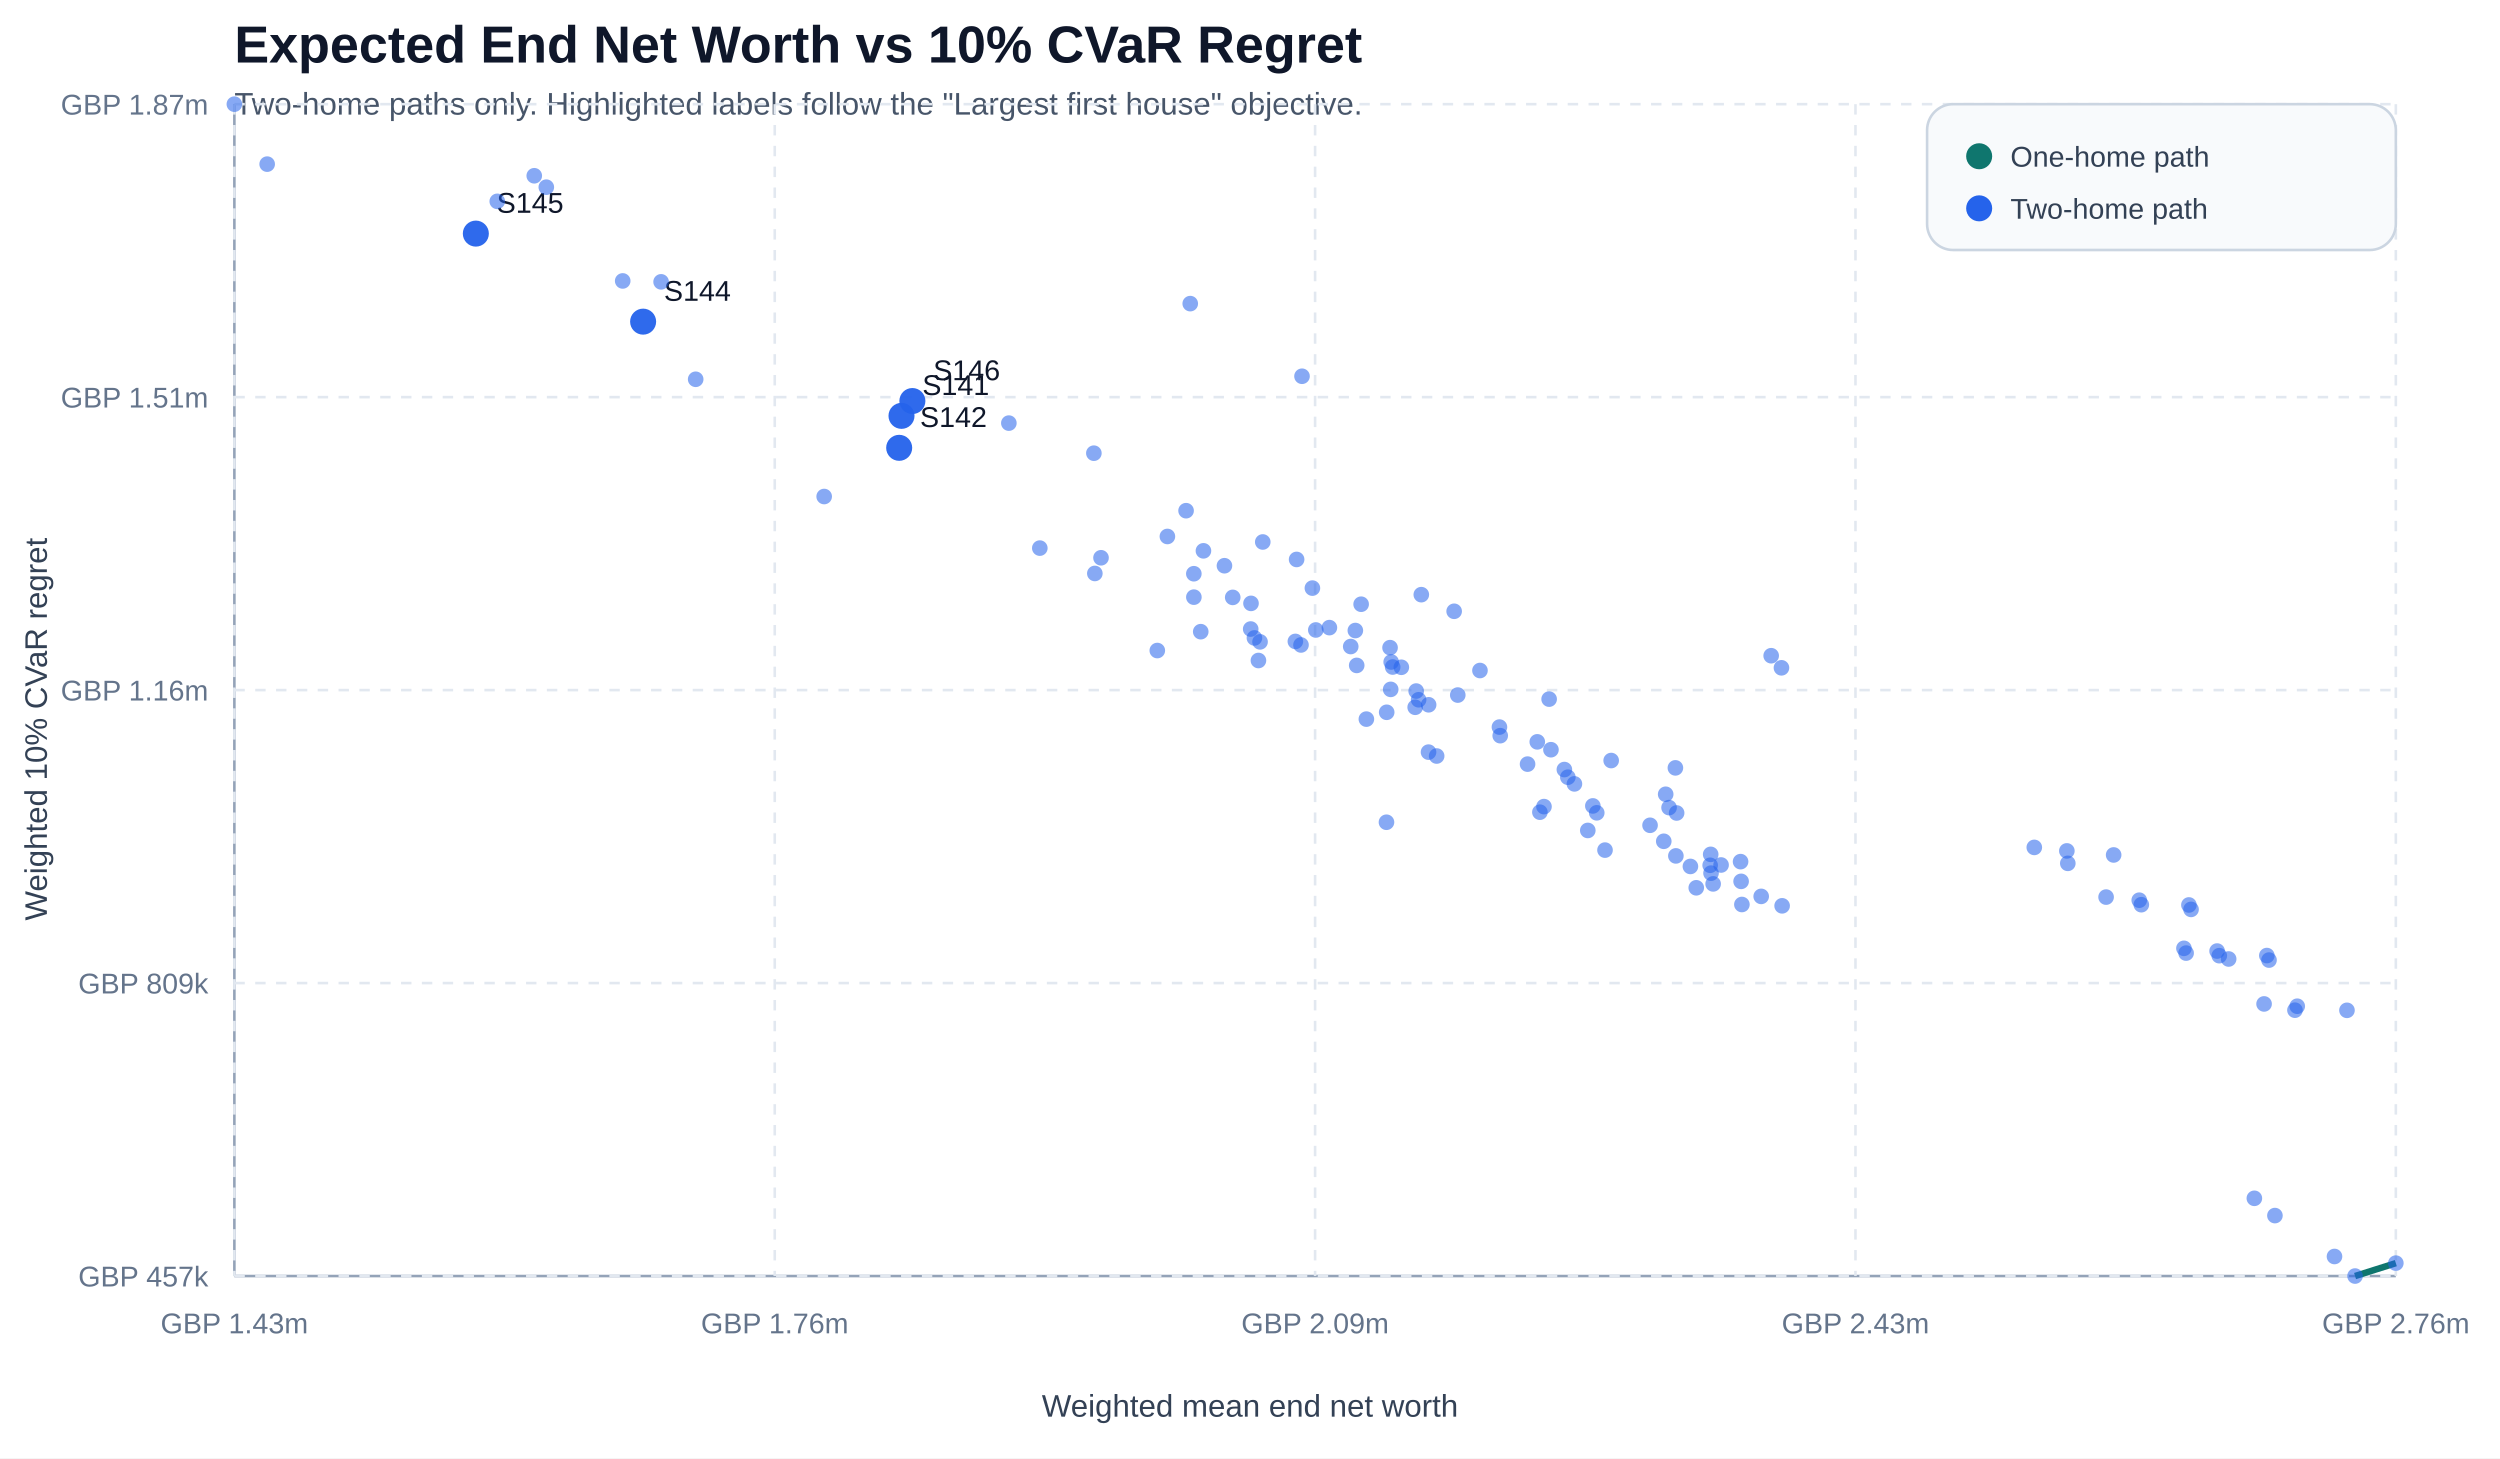
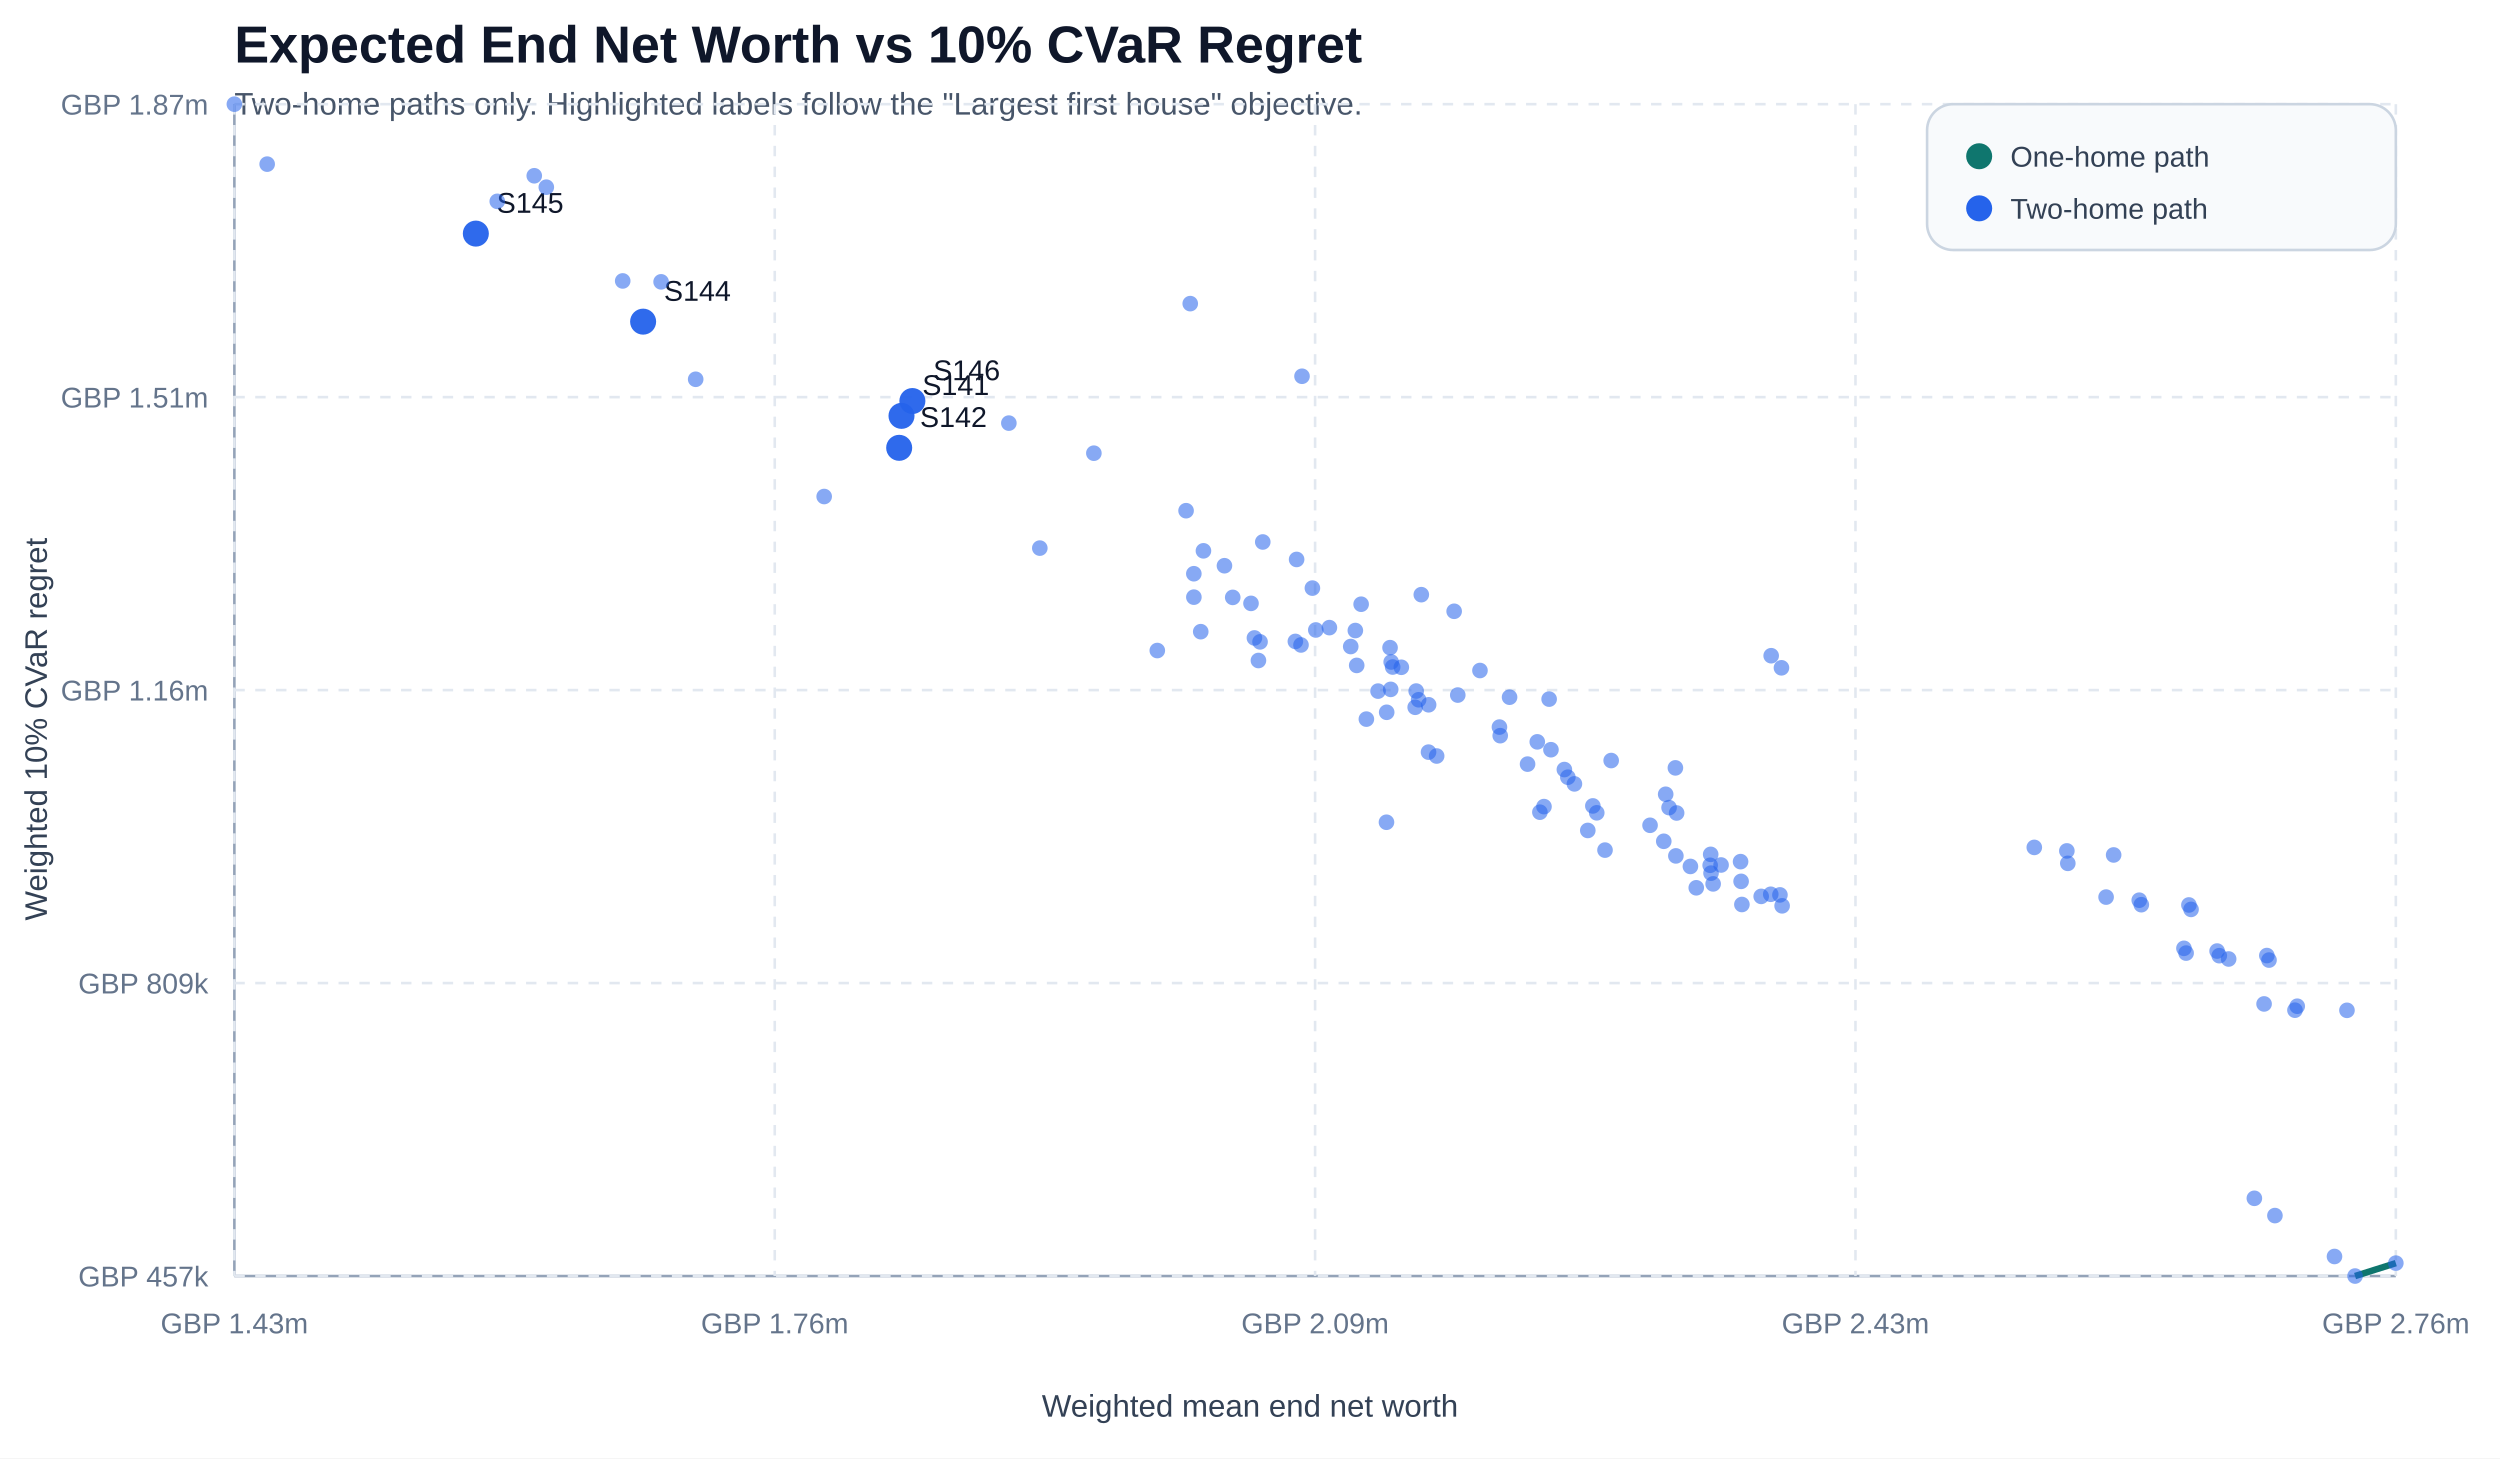
<svg xmlns="http://www.w3.org/2000/svg" width="960" height="560" viewBox="0 0 960 560">
  <rect width="960" height="560" fill="#ffffff" />
  <text x="90" y="24" font-size="20" font-family="Arial, sans-serif" font-weight="700" fill="#0f172a">Expected End Net Worth vs 10% CVaR Regret</text>
  <text x="90" y="44" font-size="12" font-family="Arial, sans-serif" fill="#475569">Two-home paths only. Highlighted labels follow the "Largest first house" objective.</text>
  <line x1="90" y1="490" x2="920" y2="490" stroke="#94a3b8" />
  <line x1="90" y1="40" x2="90" y2="490" stroke="#94a3b8" />
  <line x1="90" y1="40" x2="90" y2="490" stroke="#e2e8f0" stroke-dasharray="4 4" />
  <line x1="90" y1="490" x2="920" y2="490" stroke="#e2e8f0" stroke-dasharray="4 4" />
  <text x="90" y="512" text-anchor="middle" font-size="11" font-family="Arial, sans-serif" fill="#64748b">GBP 1.43m</text>
  <text x="80" y="494" text-anchor="end" font-size="11" font-family="Arial, sans-serif" fill="#64748b">GBP 457k</text>
  <line x1="297.5" y1="40" x2="297.5" y2="490" stroke="#e2e8f0" stroke-dasharray="4 4" />
  <line x1="90" y1="377.5" x2="920" y2="377.5" stroke="#e2e8f0" stroke-dasharray="4 4" />
  <text x="297.5" y="512" text-anchor="middle" font-size="11" font-family="Arial, sans-serif" fill="#64748b">GBP 1.76m</text>
  <text x="80" y="381.5" text-anchor="end" font-size="11" font-family="Arial, sans-serif" fill="#64748b">GBP 809k</text>
  <line x1="505" y1="40" x2="505" y2="490" stroke="#e2e8f0" stroke-dasharray="4 4" />
  <line x1="90" y1="265" x2="920" y2="265" stroke="#e2e8f0" stroke-dasharray="4 4" />
  <text x="505" y="512" text-anchor="middle" font-size="11" font-family="Arial, sans-serif" fill="#64748b">GBP 2.09m</text>
  <text x="80" y="269" text-anchor="end" font-size="11" font-family="Arial, sans-serif" fill="#64748b">GBP 1.16m</text>
  <line x1="712.5" y1="40" x2="712.5" y2="490" stroke="#e2e8f0" stroke-dasharray="4 4" />
  <line x1="90" y1="152.5" x2="920" y2="152.5" stroke="#e2e8f0" stroke-dasharray="4 4" />
  <text x="712.5" y="512" text-anchor="middle" font-size="11" font-family="Arial, sans-serif" fill="#64748b">GBP 2.43m</text>
  <text x="80" y="156.5" text-anchor="end" font-size="11" font-family="Arial, sans-serif" fill="#64748b">GBP 1.51m</text>
  <line x1="920" y1="40" x2="920" y2="490" stroke="#e2e8f0" stroke-dasharray="4 4" />
  <line x1="90" y1="40" x2="920" y2="40" stroke="#e2e8f0" stroke-dasharray="4 4" />
  <text x="920" y="512" text-anchor="middle" font-size="11" font-family="Arial, sans-serif" fill="#64748b">GBP 2.76m</text>
  <text x="80" y="44" text-anchor="end" font-size="11" font-family="Arial, sans-serif" fill="#64748b">GBP 1.87m</text>
  <polyline points="904.342,490 920,485.042" fill="none" stroke="#0f766e" stroke-width="2.5" />
  <circle cx="591.321" cy="311.881" r="3" fill="#2563eb" opacity="0.55" />
  <circle cx="524.688" cy="276.14" r="3" fill="#2563eb" opacity="0.55" />
+   <circle cx="559.784" cy="266.905" r="3" fill="#2563eb" opacity="0.55" />
  <circle cx="548.556" cy="288.819" r="3" fill="#2563eb" opacity="0.55" />
-   <circle cx="559.784" cy="266.905" r="3" fill="#2563eb" opacity="0.55" />
  <circle cx="651.364" cy="340.913" r="3" fill="#2563eb" opacity="0.55" />
  <circle cx="668.889" cy="347.326" r="3" fill="#2563eb" opacity="0.55" />
-   <circle cx="483.24" cy="253.635" r="3" fill="#2563eb" opacity="0.55" />
+   <circle cx="616.324" cy="326.442" r="3" fill="#2563eb" opacity="0.55" />
  <circle cx="611.655" cy="309.472" r="3" fill="#2563eb" opacity="0.55" />
-   <circle cx="616.324" cy="326.442" r="3" fill="#2563eb" opacity="0.55" />
-   <circle cx="461.084" cy="242.564" r="3" fill="#2563eb" opacity="0.55" />
-   <circle cx="586.582" cy="293.422" r="3" fill="#2563eb" opacity="0.55" />
  <circle cx="643.535" cy="328.665" r="3" fill="#2563eb" opacity="0.55" />
  <circle cx="543.816" cy="265.368" r="3" fill="#2563eb" opacity="0.55" />
+   <circle cx="586.582" cy="293.422" r="3" fill="#2563eb" opacity="0.55" />
+   <circle cx="590.314" cy="284.871" r="3" fill="#2563eb" opacity="0.55" />
  <circle cx="533.779" cy="248.696" r="3" fill="#2563eb" opacity="0.55" />
-   <circle cx="590.314" cy="284.871" r="3" fill="#2563eb" opacity="0.55" />
+   <circle cx="483.24" cy="253.635" r="3" fill="#2563eb" opacity="0.55" />
  <circle cx="520.454" cy="242.124" r="3" fill="#2563eb" opacity="0.55" />
  <circle cx="499.584" cy="247.664" r="3" fill="#2563eb" opacity="0.55" />
-   <circle cx="592.889" cy="309.735" r="3" fill="#2563eb" opacity="0.55" />
-   <circle cx="518.679" cy="248.267" r="3" fill="#2563eb" opacity="0.55" />
+   <circle cx="461.084" cy="242.564" r="3" fill="#2563eb" opacity="0.55" />
  <circle cx="649.118" cy="332.711" r="3" fill="#2563eb" opacity="0.55" />
  <circle cx="657.035" cy="335.291" r="3" fill="#2563eb" opacity="0.55" />
+   <circle cx="657.843" cy="339.416" r="3" fill="#2563eb" opacity="0.55" />
+   <circle cx="592.889" cy="309.735" r="3" fill="#2563eb" opacity="0.55" />
+   <circle cx="576.086" cy="282.498" r="3" fill="#2563eb" opacity="0.55" />
+   <circle cx="594.867" cy="268.46" r="3" fill="#2563eb" opacity="0.55" />
+   <circle cx="518.679" cy="248.267" r="3" fill="#2563eb" opacity="0.55" />
  <circle cx="600.718" cy="295.51" r="3" fill="#2563eb" opacity="0.55" />
-   <circle cx="576.086" cy="282.498" r="3" fill="#2563eb" opacity="0.55" />
-   <circle cx="657.843" cy="339.416" r="3" fill="#2563eb" opacity="0.55" />
-   <circle cx="575.786" cy="279.2" r="3" fill="#2563eb" opacity="0.55" />
-   <circle cx="594.867" cy="268.46" r="3" fill="#2563eb" opacity="0.55" />
-   <circle cx="505.269" cy="241.91" r="3" fill="#2563eb" opacity="0.55" />
-   <circle cx="544.746" cy="268.709" r="3" fill="#2563eb" opacity="0.55" />
+   <circle cx="579.672" cy="267.726" r="3" fill="#2563eb" opacity="0.55" />
+   <circle cx="679.966" cy="343.402" r="3" fill="#2563eb" opacity="0.55" />
  <circle cx="609.711" cy="318.892" r="3" fill="#2563eb" opacity="0.55" />
  <circle cx="633.622" cy="316.911" r="3" fill="#2563eb" opacity="0.55" />
+   <circle cx="505.269" cy="241.91" r="3" fill="#2563eb" opacity="0.55" />
+   <circle cx="575.786" cy="279.2" r="3" fill="#2563eb" opacity="0.55" />
+   <circle cx="545.781" cy="228.351" r="3" fill="#2563eb" opacity="0.55" />
+   <circle cx="544.746" cy="268.709" r="3" fill="#2563eb" opacity="0.55" />
  <circle cx="483.857" cy="246.472" r="3" fill="#2563eb" opacity="0.55" />
-   <circle cx="545.781" cy="228.351" r="3" fill="#2563eb" opacity="0.55" />
+   <circle cx="639.62" cy="305.001" r="3" fill="#2563eb" opacity="0.55" />
+   <circle cx="920" cy="485.042" r="3" fill="#2563eb" opacity="0.55" />
+   <circle cx="904.342" cy="490" r="3" fill="#2563eb" opacity="0.55" />
+   <circle cx="668.584" cy="338.443" r="3" fill="#2563eb" opacity="0.55" />
+   <circle cx="638.886" cy="323.055" r="3" fill="#2563eb" opacity="0.55" />
+   <circle cx="896.444" cy="482.493" r="3" fill="#2563eb" opacity="0.55" />
+   <circle cx="522.677" cy="232.023" r="3" fill="#2563eb" opacity="0.55" />
+   <circle cx="684.335" cy="347.836" r="3" fill="#2563eb" opacity="0.55" />
  <circle cx="532.487" cy="273.521" r="3" fill="#2563eb" opacity="0.55" />
+   <circle cx="558.394" cy="234.734" r="3" fill="#2563eb" opacity="0.55" />
+   <circle cx="668.381" cy="330.865" r="3" fill="#2563eb" opacity="0.55" />
  <circle cx="520.973" cy="255.519" r="3" fill="#2563eb" opacity="0.55" />
-   <circle cx="639.62" cy="305.001" r="3" fill="#2563eb" opacity="0.55" />
-   <circle cx="522.677" cy="232.023" r="3" fill="#2563eb" opacity="0.55" />
-   <circle cx="638.886" cy="323.055" r="3" fill="#2563eb" opacity="0.55" />
-   <circle cx="558.394" cy="234.734" r="3" fill="#2563eb" opacity="0.55" />
-   <circle cx="668.584" cy="338.443" r="3" fill="#2563eb" opacity="0.55" />
  <circle cx="613.152" cy="312.122" r="3" fill="#2563eb" opacity="0.55" />
+   <circle cx="503.961" cy="225.834" r="3" fill="#2563eb" opacity="0.55" />
  <circle cx="604.578" cy="301.014" r="3" fill="#2563eb" opacity="0.55" />
-   <circle cx="503.961" cy="225.834" r="3" fill="#2563eb" opacity="0.55" />
-   <circle cx="399.288" cy="210.473" r="3" fill="#2563eb" opacity="0.55" />
-   <circle cx="668.381" cy="330.865" r="3" fill="#2563eb" opacity="0.55" />
-   <circle cx="684.335" cy="347.836" r="3" fill="#2563eb" opacity="0.55" />
+   <circle cx="676.298" cy="344.212" r="3" fill="#2563eb" opacity="0.55" />
+   <circle cx="873.571" cy="466.783" r="3" fill="#2563eb" opacity="0.55" />
+   <circle cx="497.422" cy="246.308" r="3" fill="#2563eb" opacity="0.55" />
+   <circle cx="865.673" cy="460.151" r="3" fill="#2563eb" opacity="0.55" />
+   <circle cx="529.171" cy="265.386" r="3" fill="#2563eb" opacity="0.55" />
  <circle cx="534.027" cy="264.721" r="3" fill="#2563eb" opacity="0.55" />
  <circle cx="534.214" cy="254.203" r="3" fill="#2563eb" opacity="0.55" />
-   <circle cx="497.422" cy="246.308" r="3" fill="#2563eb" opacity="0.55" />
-   <circle cx="420.418" cy="220.207" r="3" fill="#2563eb" opacity="0.55" />
-   <circle cx="676.298" cy="344.212" r="3" fill="#2563eb" opacity="0.55" />
+   <circle cx="660.893" cy="332.155" r="3" fill="#2563eb" opacity="0.55" />
  <circle cx="551.676" cy="290.309" r="3" fill="#2563eb" opacity="0.55" />
+   <circle cx="683.495" cy="343.639" r="3" fill="#2563eb" opacity="0.55" />
  <circle cx="548.59" cy="270.636" r="3" fill="#2563eb" opacity="0.55" />
-   <circle cx="422.788" cy="214.184" r="3" fill="#2563eb" opacity="0.55" />
+   <circle cx="399.288" cy="210.473" r="3" fill="#2563eb" opacity="0.55" />
+   <circle cx="543.431" cy="271.593" r="3" fill="#2563eb" opacity="0.55" />
+   <circle cx="602.049" cy="298.45" r="3" fill="#2563eb" opacity="0.55" />
  <circle cx="510.488" cy="241.005" r="3" fill="#2563eb" opacity="0.55" />
+   <circle cx="656.902" cy="328.075" r="3" fill="#2563eb" opacity="0.55" />
+   <circle cx="481.699" cy="244.968" r="3" fill="#2563eb" opacity="0.55" />
+   <circle cx="473.366" cy="229.398" r="3" fill="#2563eb" opacity="0.55" />
+   <circle cx="595.564" cy="287.891" r="3" fill="#2563eb" opacity="0.55" />
+   <circle cx="534.785" cy="256.137" r="3" fill="#2563eb" opacity="0.55" />
  <circle cx="480.386" cy="231.698" r="3" fill="#2563eb" opacity="0.55" />
-   <circle cx="480.268" cy="241.547" r="3" fill="#2563eb" opacity="0.55" />
-   <circle cx="660.893" cy="332.155" r="3" fill="#2563eb" opacity="0.55" />
-   <circle cx="920" cy="485.042" r="3" fill="#2563eb" opacity="0.55" />
-   <circle cx="904.342" cy="490" r="3" fill="#2563eb" opacity="0.55" />
-   <circle cx="543.431" cy="271.593" r="3" fill="#2563eb" opacity="0.55" />
-   <circle cx="481.699" cy="244.968" r="3" fill="#2563eb" opacity="0.55" />
-   <circle cx="602.049" cy="298.45" r="3" fill="#2563eb" opacity="0.55" />
-   <circle cx="473.366" cy="229.398" r="3" fill="#2563eb" opacity="0.55" />
-   <circle cx="534.785" cy="256.137" r="3" fill="#2563eb" opacity="0.55" />
-   <circle cx="896.444" cy="482.493" r="3" fill="#2563eb" opacity="0.55" />
-   <circle cx="595.564" cy="287.891" r="3" fill="#2563eb" opacity="0.55" />
+   <circle cx="656.705" cy="332.267" r="3" fill="#2563eb" opacity="0.55" />
+   <circle cx="901.236" cy="387.966" r="3" fill="#2563eb" opacity="0.55" />
+   <circle cx="643.825" cy="312.187" r="3" fill="#2563eb" opacity="0.55" />
+   <circle cx="881.264" cy="387.914" r="3" fill="#2563eb" opacity="0.55" />
+   <circle cx="497.897" cy="214.827" r="3" fill="#2563eb" opacity="0.55" />
+   <circle cx="882.138" cy="386.392" r="3" fill="#2563eb" opacity="0.55" />
+   <circle cx="640.922" cy="310.121" r="3" fill="#2563eb" opacity="0.55" />
+   <circle cx="869.405" cy="385.51" r="3" fill="#2563eb" opacity="0.55" />
  <circle cx="458.432" cy="220.312" r="3" fill="#2563eb" opacity="0.55" />
-   <circle cx="656.902" cy="328.075" r="3" fill="#2563eb" opacity="0.55" />
-   <circle cx="873.571" cy="466.783" r="3" fill="#2563eb" opacity="0.55" />
-   <circle cx="497.897" cy="214.827" r="3" fill="#2563eb" opacity="0.55" />
-   <circle cx="865.673" cy="460.151" r="3" fill="#2563eb" opacity="0.55" />
  <circle cx="458.446" cy="229.307" r="3" fill="#2563eb" opacity="0.55" />
  <circle cx="538.111" cy="256.237" r="3" fill="#2563eb" opacity="0.55" />
-   <circle cx="643.825" cy="312.187" r="3" fill="#2563eb" opacity="0.55" />
-   <circle cx="656.705" cy="332.267" r="3" fill="#2563eb" opacity="0.55" />
-   <circle cx="640.922" cy="310.121" r="3" fill="#2563eb" opacity="0.55" />
-   <circle cx="470.189" cy="217.24" r="3" fill="#2563eb" opacity="0.55" />
-   <circle cx="448.28" cy="206.004" r="3" fill="#2563eb" opacity="0.55" />
-   <circle cx="618.691" cy="292.05" r="3" fill="#2563eb" opacity="0.55" />
-   <circle cx="462.122" cy="211.518" r="3" fill="#2563eb" opacity="0.55" />
-   <circle cx="901.236" cy="387.966" r="3" fill="#2563eb" opacity="0.55" />
-   <circle cx="484.901" cy="208.12" r="3" fill="#2563eb" opacity="0.55" />
-   <circle cx="881.264" cy="387.914" r="3" fill="#2563eb" opacity="0.55" />
-   <circle cx="882.138" cy="386.392" r="3" fill="#2563eb" opacity="0.55" />
-   <circle cx="869.405" cy="385.51" r="3" fill="#2563eb" opacity="0.55" />
  <circle cx="871.3" cy="368.672" r="3" fill="#2563eb" opacity="0.55" />
  <circle cx="870.466" cy="366.934" r="3" fill="#2563eb" opacity="0.55" />
  <circle cx="855.804" cy="368.251" r="3" fill="#2563eb" opacity="0.55" />
  <circle cx="852.202" cy="366.983" r="3" fill="#2563eb" opacity="0.55" />
  <circle cx="851.367" cy="365.203" r="3" fill="#2563eb" opacity="0.55" />
+   <circle cx="618.691" cy="292.05" r="3" fill="#2563eb" opacity="0.55" />
  <circle cx="839.469" cy="365.988" r="3" fill="#2563eb" opacity="0.55" />
  <circle cx="838.634" cy="364.157" r="3" fill="#2563eb" opacity="0.55" />
+   <circle cx="470.189" cy="217.24" r="3" fill="#2563eb" opacity="0.55" />
+   <circle cx="462.122" cy="211.518" r="3" fill="#2563eb" opacity="0.55" />
+   <circle cx="484.901" cy="208.12" r="3" fill="#2563eb" opacity="0.55" />
  <circle cx="841.364" cy="349.211" r="3" fill="#2563eb" opacity="0.55" />
  <circle cx="840.544" cy="347.506" r="3" fill="#2563eb" opacity="0.55" />
  <circle cx="822.266" cy="347.405" r="3" fill="#2563eb" opacity="0.55" />
  <circle cx="821.472" cy="345.677" r="3" fill="#2563eb" opacity="0.55" />
  <circle cx="808.74" cy="344.482" r="3" fill="#2563eb" opacity="0.55" />
  <circle cx="811.638" cy="328.302" r="3" fill="#2563eb" opacity="0.55" />
  <circle cx="794.037" cy="331.525" r="3" fill="#2563eb" opacity="0.55" />
  <circle cx="793.671" cy="326.749" r="3" fill="#2563eb" opacity="0.55" />
  <circle cx="781.168" cy="325.402" r="3" fill="#2563eb" opacity="0.55" />
  <circle cx="455.453" cy="196.109" r="3" fill="#2563eb" opacity="0.55" />
  <circle cx="643.352" cy="294.864" r="3" fill="#2563eb" opacity="0.55" />
  <circle cx="532.406" cy="315.742" r="3" fill="#2563eb" opacity="0.55" />
  <circle cx="684.08" cy="256.438" r="3" fill="#2563eb" opacity="0.55" />
  <circle cx="680.131" cy="251.795" r="3" fill="#2563eb" opacity="0.55" />
  <circle cx="568.307" cy="257.477" r="3" fill="#2563eb" opacity="0.55" />
  <circle cx="444.403" cy="249.807" r="3" fill="#2563eb" opacity="0.55" />
  <circle cx="345.285" cy="171.966" r="5" fill="#2563eb" opacity="0.95" />
  <text x="353.285" y="163.966" font-size="11" font-family="Arial, sans-serif" fill="#0f172a">S142</text>
  <circle cx="346.177" cy="159.689" r="5" fill="#2563eb" opacity="0.95" />
  <text x="354.177" y="151.689" font-size="11" font-family="Arial, sans-serif" fill="#0f172a">S141</text>
  <circle cx="350.353" cy="153.998" r="5" fill="#2563eb" opacity="0.95" />
  <text x="358.353" y="145.998" font-size="11" font-family="Arial, sans-serif" fill="#0f172a">S146</text>
  <circle cx="420.045" cy="174.027" r="3" fill="#2563eb" opacity="0.55" />
  <circle cx="499.972" cy="144.483" r="3" fill="#2563eb" opacity="0.55" />
  <circle cx="316.482" cy="190.664" r="3" fill="#2563eb" opacity="0.55" />
  <circle cx="387.402" cy="162.476" r="3" fill="#2563eb" opacity="0.55" />
  <circle cx="457.054" cy="116.592" r="3" fill="#2563eb" opacity="0.55" />
  <circle cx="246.958" cy="123.51" r="5" fill="#2563eb" opacity="0.95" />
  <text x="254.958" y="115.51" font-size="11" font-family="Arial, sans-serif" fill="#0f172a">S144</text>
+   <circle cx="267.14" cy="145.644" r="3" fill="#2563eb" opacity="0.55" />
  <circle cx="253.864" cy="108.228" r="3" fill="#2563eb" opacity="0.55" />
  <circle cx="239.12" cy="107.88" r="3" fill="#2563eb" opacity="0.55" />
-   <circle cx="267.14" cy="145.644" r="3" fill="#2563eb" opacity="0.55" />
  <circle cx="182.722" cy="89.704" r="5" fill="#2563eb" opacity="0.95" />
  <text x="190.722" y="81.704" font-size="11" font-family="Arial, sans-serif" fill="#0f172a">S145</text>
  <circle cx="190.949" cy="77.315" r="3" fill="#2563eb" opacity="0.55" />
  <circle cx="209.783" cy="71.879" r="3" fill="#2563eb" opacity="0.55" />
  <circle cx="205.154" cy="67.494" r="3" fill="#2563eb" opacity="0.55" />
  <circle cx="102.593" cy="63.028" r="3" fill="#2563eb" opacity="0.55" />
  <circle cx="90" cy="40" r="3" fill="#2563eb" opacity="0.55" />
  <text x="480" y="544" text-anchor="middle" font-size="12" font-family="Arial, sans-serif" fill="#334155">Weighted mean end net worth</text>
  <text x="18" y="280" transform="rotate(-90 18 280)" text-anchor="middle" font-size="12" font-family="Arial, sans-serif" fill="#334155">Weighted 10% CVaR regret</text>
  <rect x="740" y="40" width="180" height="56" rx="10" fill="#f8fafc" stroke="#cbd5e1" />
  <circle cx="760" cy="60" r="5" fill="#0f766e" />
  <text x="772" y="64" font-size="11" font-family="Arial, sans-serif" fill="#334155">One-home path</text>
  <circle cx="760" cy="80" r="5" fill="#2563eb" />
  <text x="772" y="84" font-size="11" font-family="Arial, sans-serif" fill="#334155">Two-home path</text>
</svg>
